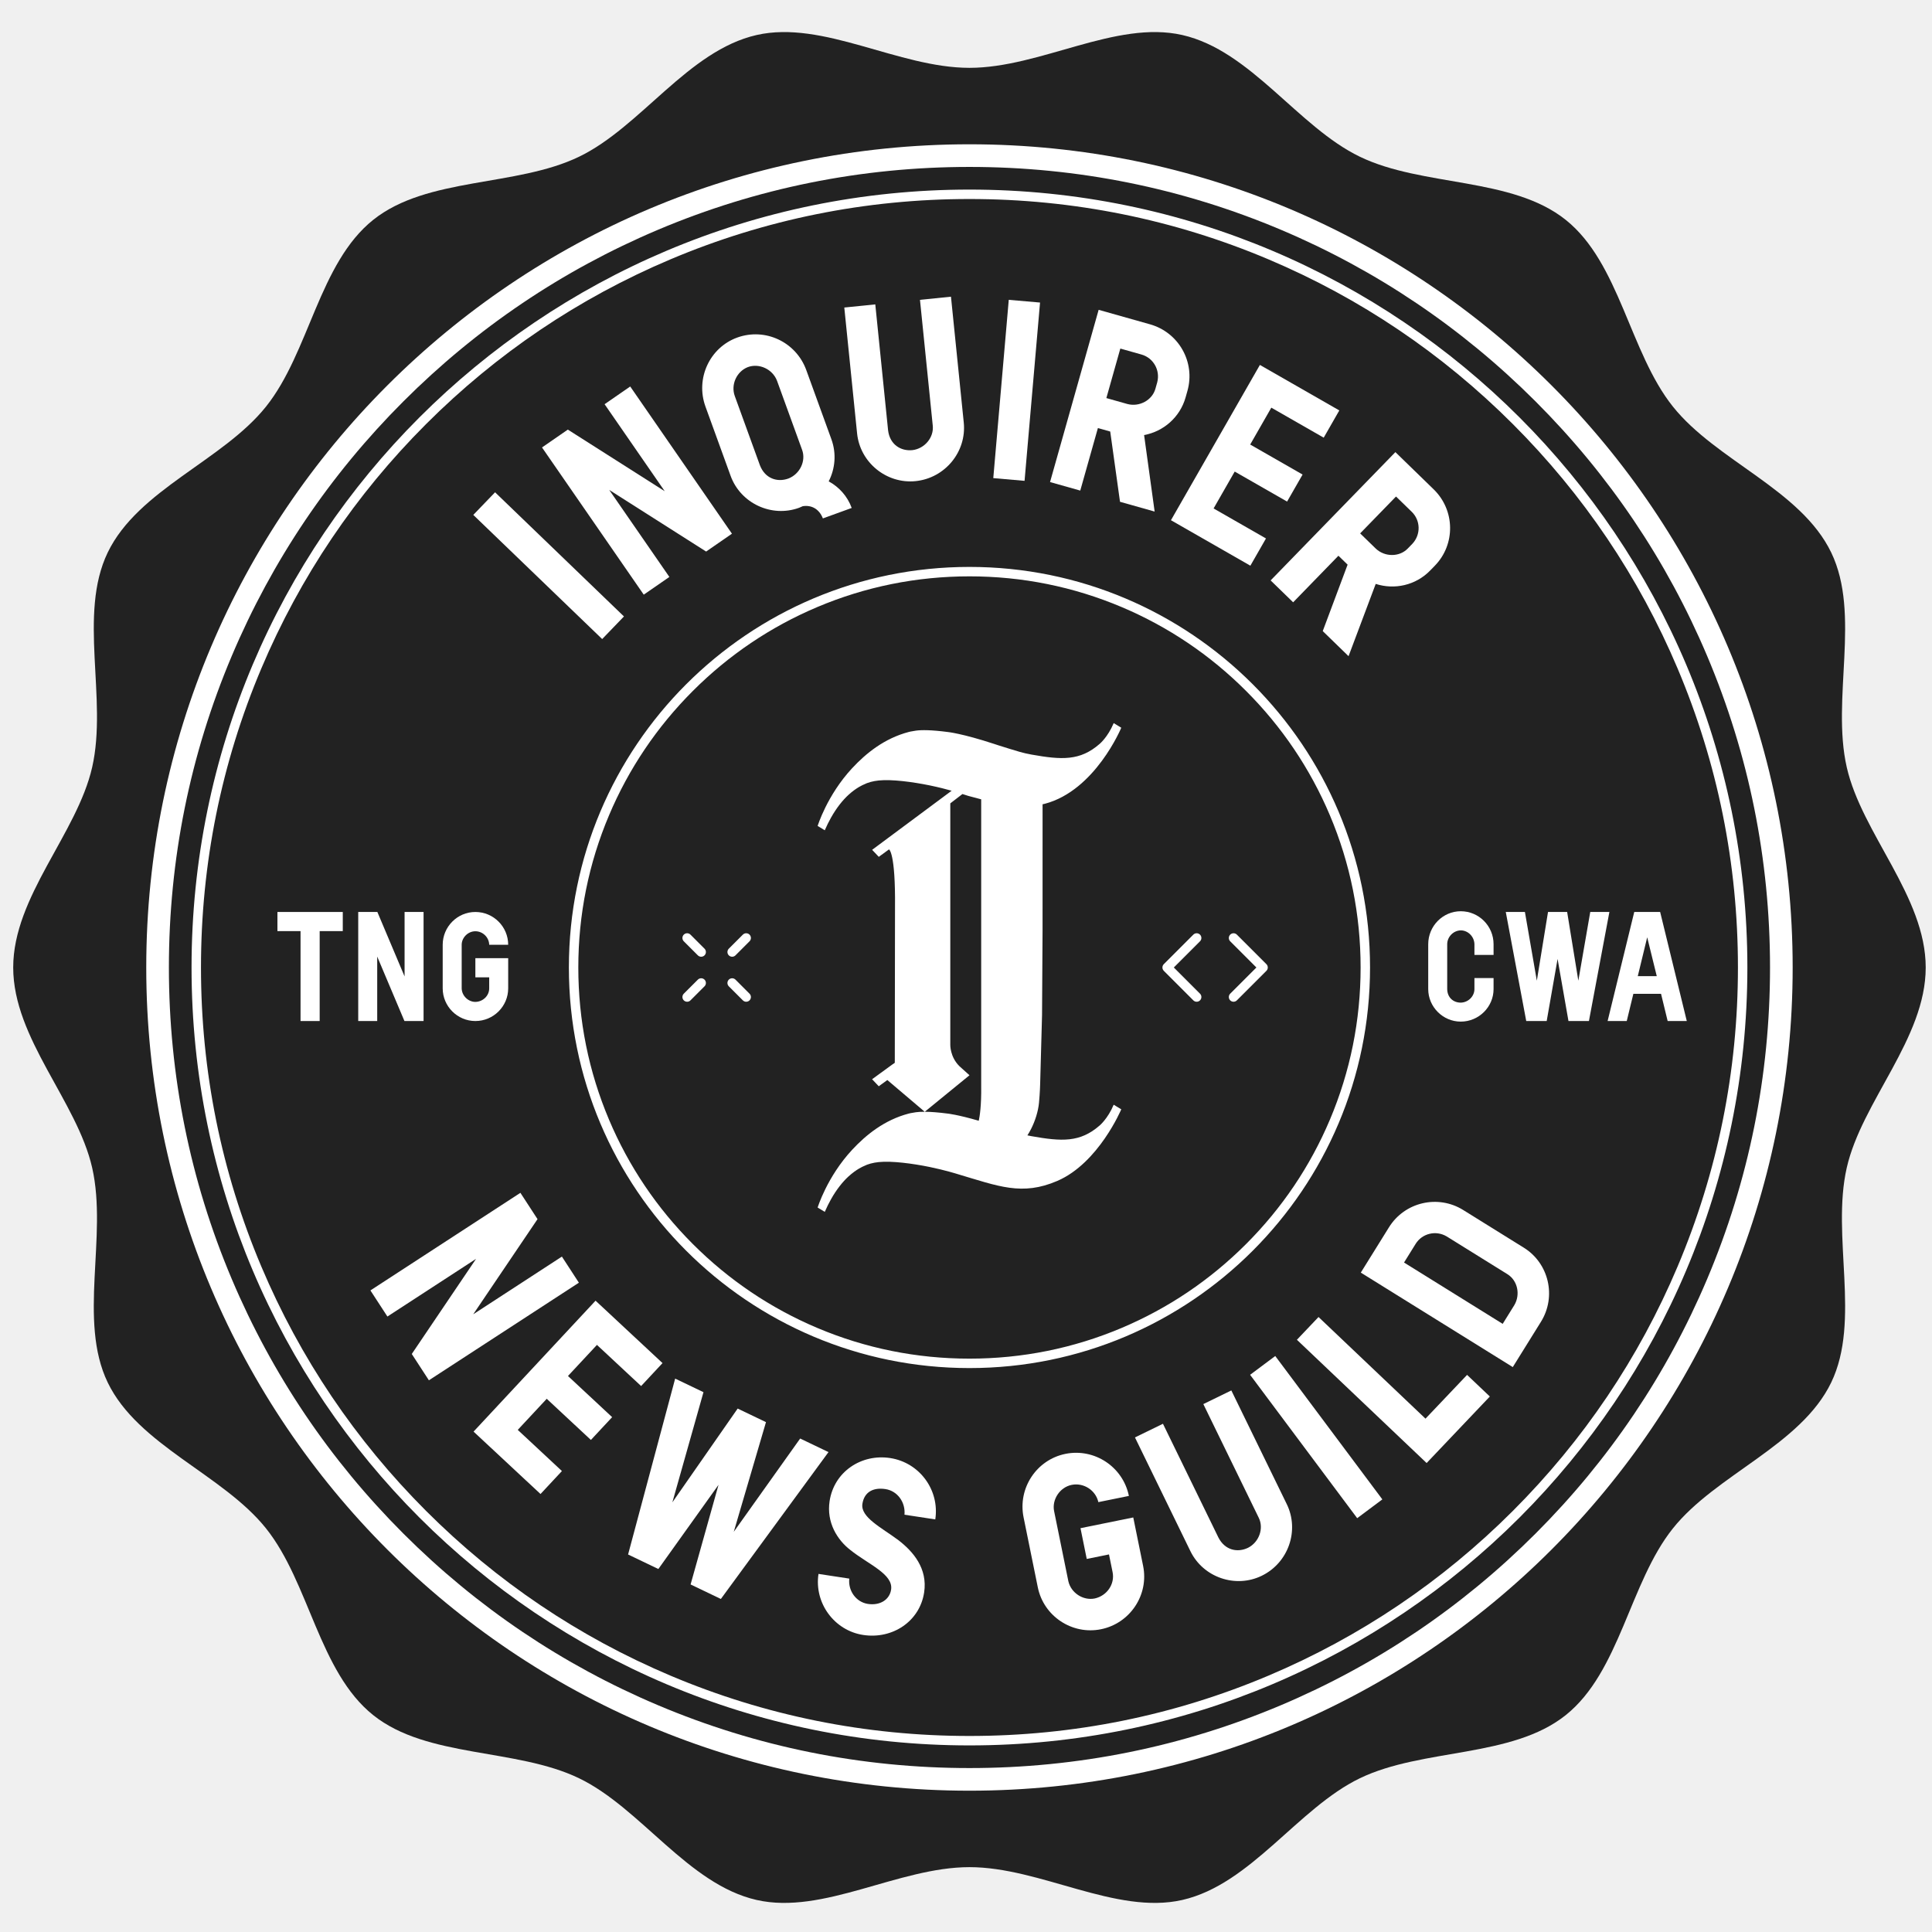
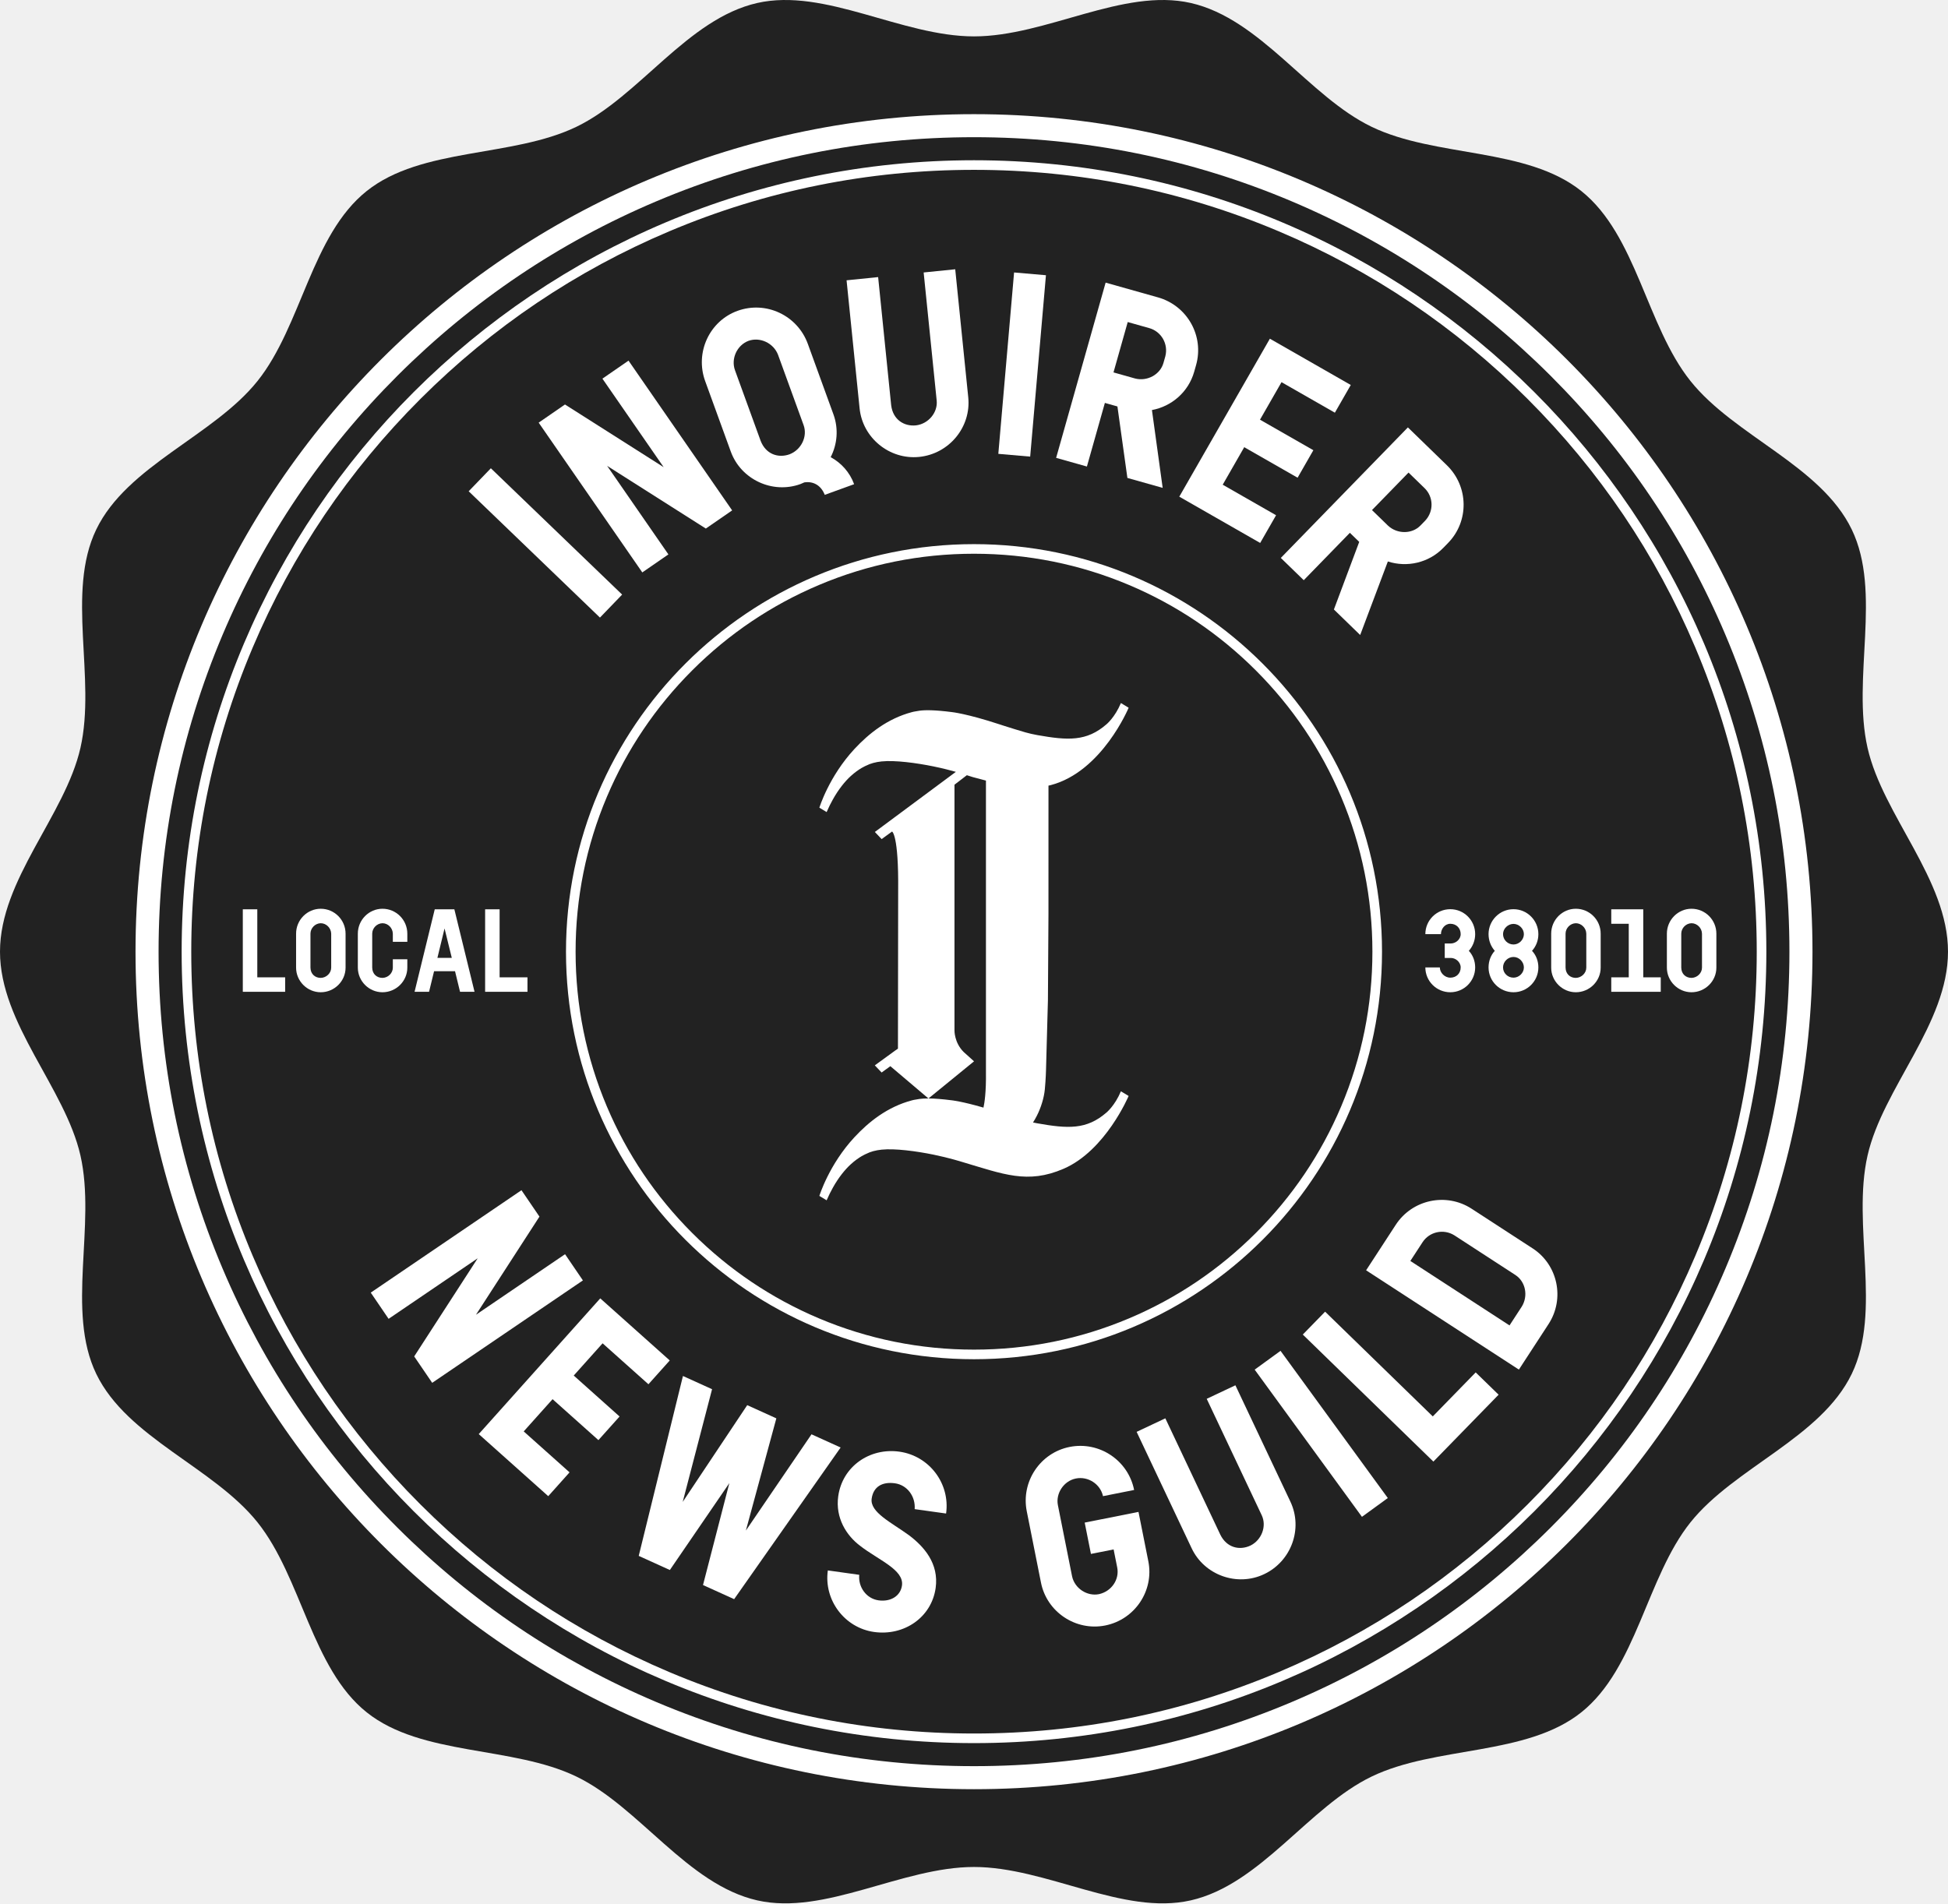
- <svg xmlns="http://www.w3.org/2000/svg" id="Layer_1" version="1.1" viewBox="0 0 1024 1024" width="1024" height="1024">
-   <path d="M1020.667,512.792c0,37.627-33.852,70.943-41.854,106.148-8.263,36.351,7.585,81.015-8.238,113.811-16.083,33.337-61.049,48.706-83.914,77.341-22.977,28.775-28.034,75.995-56.809,98.972-28.635,22.865-75.758,17.367-109.096,33.45-32.796,15.822-57.775,56.248-94.126,64.511-35.205,8.002-75.17-17.399-112.797-17.399s-77.592,25.402-112.797,17.399c-36.351-8.263-61.33-48.689-94.126-64.511-33.337-16.083-80.461-10.585-109.096-33.451-28.775-22.977-33.832-70.197-56.809-98.972-22.865-28.635-67.83-44.004-83.914-77.341-15.822-32.796.025-77.459-8.237-113.811-8.002-35.205-41.854-68.521-41.854-106.148s33.852-70.943,41.854-106.148c8.263-36.351-7.585-81.015,8.238-113.811,16.083-33.337,61.049-48.706,83.914-77.341,22.977-28.775,28.034-75.995,56.809-98.972,28.635-22.865,75.758-17.367,109.096-33.45,32.796-15.822,57.775-56.248,94.126-64.511,35.205-8.002,75.17,17.399,112.797,17.399s77.592-25.402,112.797-17.399c36.351,8.263,61.33,48.689,94.126,64.511,33.337,16.083,80.461,10.585,109.096,33.451s33.832,70.197,56.809,98.972,67.83,44.004,83.914,77.341c15.822,32.796-.025,77.459,8.237,113.811,8.002,35.205,41.854,68.521,41.854,106.148Z" fill="#222" />
-   <path d="M513.834,88.476c57.288,0,112.855,11.217,165.159,33.34,50.526,21.371,95.905,51.967,134.878,90.939s69.569,84.352,90.939,134.877c22.123,52.304,33.34,107.872,33.34,165.159s-11.217,112.855-33.34,165.159c-21.371,50.526-51.967,95.905-90.939,134.878s-84.352,69.569-134.878,90.939c-52.304,22.123-107.872,33.34-165.159,33.34s-112.855-11.217-165.159-33.34c-50.526-21.371-95.905-51.967-134.878-90.939s-69.569-84.352-90.939-134.878c-22.123-52.304-33.34-107.872-33.34-165.159s11.217-112.855,33.34-165.159c21.371-50.526,51.967-95.905,90.939-134.877s84.352-69.569,134.878-90.939c52.304-22.123,107.872-33.34,165.159-33.34M513.834,76.476c-240.971,0-436.316,195.345-436.316,436.316s195.345,436.316,436.316,436.316,436.316-195.345,436.316-436.316S754.804,76.476,513.834,76.476h0Z" fill="#fff" />
-   <path d="M513.834,105.481c54.989,0,108.33,10.768,158.542,32.006,48.502,20.514,92.062,49.884,129.47,87.292,37.408,37.408,66.778,80.968,87.292,129.47,21.238,50.212,32.006,103.553,32.006,158.542s-10.768,108.33-32.006,158.542c-20.514,48.502-49.884,92.062-87.292,129.47s-80.968,66.778-129.47,87.292c-50.212,21.238-103.553,32.006-158.542,32.006s-108.33-10.768-158.542-32.006c-48.502-20.514-92.062-49.884-129.47-87.292s-66.778-80.968-87.292-129.47c-21.238-50.212-32.006-103.553-32.006-158.542s10.768-108.33,32.006-158.542c20.514-48.502,49.884-92.062,87.292-129.47,37.408-37.408,80.968-66.778,129.47-87.292,50.212-21.238,103.553-32.006,158.542-32.006M513.834,100.481c-227.713,0-412.311,184.598-412.311,412.311s184.598,412.311,412.311,412.311,412.311-184.598,412.311-412.311S741.547,100.481,513.834,100.481h0Z" fill="#fff" />
-   <path d="M594.295,587.964l-4.018-2.445c-3.132,7.493-7.508,11.068-7.508,11.068-10.356,9.016-20.084,8.449-36.011,5.621-.777-.139-1.504-.284-2.211-.438.652-1.021,1.304-2.151,1.942-3.396,2.121-4.137,3.769-9.295,4.202-13.871.513-5.397.612-9.957.612-9.957l1.001-36.534.274-44.834.01-66.894,1.22-.274c26.711-7.04,40.492-40.303,40.492-40.303l-4.018-2.445c-3.132,7.493-7.508,11.068-7.508,11.068-10.356,9.017-20.084,8.449-36.011,5.621-4.605-.817-7.886-1.907-11.61-3.042-5.193-1.588-8.13-2.579-8.13-2.579-17.112-5.621-24.764-6.363-24.764-6.363-8.673-1.12-13.836-1.13-16.813-.712-2.589.363-3.824.712-3.824.712-12.885,3.391-22.638,11.297-29.987,19.213-13.303,14.334-18.267,30.589-18.267,30.589l3.779,2.295c1.055-2.44,2.151-4.63,3.291-6.662,2.932-5.243,6.208-9.285,9.191-12.029,4.441-4.083,8.11-5.506,8.11-5.506,2.181-1.135,4.929-1.877,8.026-2.196,6.886-.712,17.988.762,26.975,2.599,4.814.986,9.012,2.091,11.65,2.838l-42.145,31.316,3.53,3.719,5.417-3.948s3.465,1.484,3.181,30.694l-.115,82.423-1.319.901-10.714,7.802,3.54,3.729,4.541-3.306,19.81,16.813s-.025.005-.03.01c-1.937-.01-3.465.085-4.64.249-2.589.363-3.824.712-3.824.712-12.885,3.391-22.638,11.297-29.987,19.213-13.303,14.334-18.267,30.589-18.267,30.589l3.779,2.295c1.055-2.44,2.151-4.63,3.291-6.662,2.932-5.243,6.208-9.285,9.191-12.029,4.441-4.083,8.11-5.506,8.11-5.506,2.181-1.135,4.929-1.877,8.026-2.196,6.886-.712,17.988.762,26.975,2.599,8.16,1.673,14.573,3.699,14.573,3.699,21.842,6.472,34.338,11.78,53.133,3.664,21.862-9.44,33.85-37.928,33.85-37.928h0ZM490.15,589.258l23.699-19.347-5.412-4.879c-4.939-4.939-4.76-11.242-4.76-11.242v-127.989l6.433-4.944,3.122.991s2.848.782,6.816,1.807v151.901c.149,10.401-.752,16.051-1.289,18.466-11.332-3.296-16.505-3.804-16.505-3.804-5.073-.657-8.912-.926-11.849-.956-.149-.005-.254-.005-.254-.005h0Z" fill="#fff" />
-   <g>
-     <polyline points="653.801 528.443 669.451 512.792 653.801 497.142" fill="none" stroke="#fff" stroke-linecap="round" stroke-linejoin="round" stroke-width="5" />
-     <polyline points="634.259 528.443 618.609 512.792 634.259 497.142" fill="none" stroke="#fff" stroke-linecap="round" stroke-linejoin="round" stroke-width="5" />
-   </g>
-   <g>
-     <line x1="395.498" y1="497.142" x2="388.053" y2="504.587" fill="none" stroke="#fff" stroke-linecap="round" stroke-miterlimit="10" stroke-width="5" />
-     <line x1="371.642" y1="520.998" x2="364.198" y2="528.443" fill="none" stroke="#fff" stroke-linecap="round" stroke-miterlimit="10" stroke-width="5" />
-     <line x1="395.498" y1="528.443" x2="388.053" y2="520.998" fill="none" stroke="#fff" stroke-linecap="round" stroke-miterlimit="10" stroke-width="5" />
-     <line x1="371.642" y1="504.587" x2="364.198" y2="497.142" fill="none" stroke="#fff" stroke-linecap="round" stroke-miterlimit="10" stroke-width="5" />
-   </g>
-   <g>
-     <circle cx="512" cy="512.792" r="310.478" fill="none" />
-     <path d="M227.324,731.585l-9.075-13.946,34.075-50.424-46.99,30.576-9.006-13.84,79.498-51.729,9.075,13.947-34.076,50.424,46.991-30.576,9.005,13.84-79.497,51.728Z" fill="#fff" />
-     <path d="M301.037,729.305l23.411,21.816-11.258,12.08-23.41-21.816-15.358,16.481,23.41,21.816-11.345,12.174-35.49-33.074,64.663-69.39,35.491,33.074-11.345,12.173-23.411-21.815-15.358,16.48Z" fill="#fff" />
-     <path d="M382.071,847.487l-16.045-7.691,14.807-52.807-31.891,44.618-16.045-7.69,24.953-93.227,15.006,7.193-16.488,58.389,34.611-49.702,15.007,7.192-17.065,58.112,35.188-49.426,15.006,7.192-57.044,77.846Z" fill="#fff" />
-     <path d="M460.008,850.111c6.327.965,11.462-2.137,12.292-7.578,1.255-8.225-12.075-13.366-21.651-21.042-6.829-5.314-12.68-14.494-10.942-25.883,2.374-15.564,16.784-25.149,32.096-22.814,15.564,2.375,26.289,16.959,23.914,32.523l-16.323-2.49c.604-6.511-3.646-12.598-10.1-13.582-6.454-.984-11.239,1.522-12.204,7.85-1.081,7.086,10.128,12.551,19.08,19.226,7.764,5.976,15.59,14.938,13.641,27.719-2.336,15.312-16.746,24.896-32.311,22.522-15.312-2.336-26.035-16.92-23.681-32.358l16.324,2.49c-.712,6.365,3.539,12.452,9.865,13.418Z" fill="#fff" />
-     <path d="M605.881,829.996c3.11,15.303-6.882,30.395-22.31,33.531-15.303,3.11-30.395-6.883-33.506-22.185l-7.547-37.127c-3.136-15.427,6.856-30.52,22.159-33.63,15.428-3.137,30.52,6.856,33.656,22.284l-16.181,3.289c-1.426-6.371-7.864-10.418-14.136-9.143-6.396,1.3-10.543,7.89-9.319,13.91l7.548,37.127c1.4,6.246,7.864,10.417,14.011,9.168,6.496-1.451,10.719-7.665,9.444-13.937l-1.913-9.406-11.79,2.396-3.314-16.306,27.971-5.686,5.227,25.712Z" fill="#fff" />
-     <path d="M682.025,797.246c6.787,13.922.891,31.035-13.261,37.935-13.921,6.787-31.035.892-37.822-13.03l-29.392-60.286,14.841-7.236,29.393,60.287c3.424,6.731,10.107,8.173,15.745,5.425,5.812-2.977,8.402-10.221,5.654-15.857l-29.393-60.287,14.842-7.236,29.393,60.287Z" fill="#fff" />
-     <path d="M662.579,728.674l13.332-9.958,56.76,75.993-13.332,9.958-56.76-75.993Z" fill="#fff" />
-     <path d="M789.645,740.177l-33.503,35.26-68.756-65.33,11.461-12.062,56.694,53.868,22.041-23.197,12.062,11.462Z" fill="#fff" />
-     <path d="M736.19,650.485c8.312-13.37,25.94-17.482,39.312-9.17l32.176,20.004c13.262,8.245,17.374,25.873,9.062,39.244l-14.936,24.023-80.549-50.078,14.936-24.023ZM802.607,691.777c3.339-5.611,1.787-13.057-3.647-16.436l-32.177-20.004c-5.72-3.405-13.015-1.61-16.462,3.934l-6.149,9.892,52.286,32.507,6.149-9.893Z" fill="#fff" />
-   </g>
-   <g>
-     <circle cx="512" cy="512.792" r="307.071" fill="none" />
-     <path d="M250.854,272.91l11.543-11.985,68.314,65.804-11.546,11.983-68.312-65.802Z" fill="#fff" />
-     <path d="M387.951,282.87l-13.688,9.461-51.353-32.657,31.873,46.119-13.583,9.388-53.923-78.023,13.688-9.46,51.354,32.656-31.873-46.118,13.582-9.388,53.923,78.022Z" fill="#fff" />
-     <path d="M440.662,232.825c2.751,7.58,1.991,15.616-1.434,22.307,5.423,2.935,9.925,7.835,12.195,14.091l-15.278,5.547c-1.955-5.009-6.021-7.209-10.659-6.479l-2.001.862c-14.558,5.285-30.957-2.377-36.242-16.936l-13.321-36.694c-5.416-14.918,2.247-31.317,16.805-36.603,14.798-5.372,31.197,2.291,36.613,17.21l13.322,36.694ZM402.764,246.583c2.697,7.055,9.192,9.19,15.087,7.051,6.093-2.348,9.431-9.279,7.291-15.175l-13.322-36.694c-2.348-6.092-9.399-9.387-15.414-7.203-5.973,2.304-9.146,9.312-6.963,15.327l13.321,36.694Z" fill="#fff" />
-     <path d="M510.814,223.979c1.565,15.408-9.875,29.436-25.537,31.027-15.407,1.565-29.436-9.874-31.001-25.282l-6.781-66.726,16.427-1.669,6.78,66.725c.891,7.501,6.666,11.159,12.906,10.525,6.48-.787,11.413-6.692,10.779-12.932l-6.78-66.726,16.426-1.669,6.781,66.726Z" fill="#fff" />
-     <path d="M534.665,158.918l16.578,1.439-8.204,94.494-16.578-1.439,8.204-94.494Z" fill="#fff" />
-     <path d="M581.91,226.877l-9.349,33.141-16.016-4.519,25.755-91.288,27.227,7.682c15.275,4.31,24.119,20.105,19.844,35.258l-.974,3.45c-2.988,10.595-11.755,18.097-22,19.993l5.587,40.546-18.357-5.179-5.187-37.241-6.53-1.843ZM586.395,210.985l11.21,3.163c6.318,1.649,13.074-2.03,14.779-8.066l.973-3.45c1.684-6.44-2.065-12.951-8.348-14.725l-11.212-3.162-7.402,26.24Z" fill="#fff" />
-     <path d="M662.629,235.614l27.767,15.904-8.207,14.327-27.766-15.904-11.196,19.547,27.767,15.904-8.271,14.438-42.094-24.108,47.14-82.3,42.093,24.111-8.27,14.438-27.767-15.903-11.196,19.547Z" fill="#fff" />
-     <path d="M709.397,294.548l-24.004,24.686-11.931-11.602,66.124-68,20.281,19.722c11.38,11.064,11.633,29.164.656,40.453l-2.498,2.569c-7.675,7.892-18.956,10.313-28.867,7.103l-14.4,38.311-13.674-13.297,13.176-35.216-4.863-4.729ZM720.909,282.709l8.351,8.121c4.77,4.459,12.464,4.441,16.837-.055l2.498-2.57c4.548-4.86,4.353-12.372-.328-16.922l-8.351-8.121-19.007,19.547Z" fill="#fff" />
-   </g>
-   <path d="M513.834,305.476c27.99,0,55.14,5.481,80.695,16.29,24.686,10.442,46.858,25.391,65.899,44.432,19.041,19.041,33.99,41.213,44.432,65.899,10.809,25.556,16.29,52.706,16.29,80.695s-5.481,55.14-16.29,80.695c-10.442,24.686-25.391,46.858-44.432,65.899-19.041,19.041-41.213,33.99-65.899,44.432-25.556,10.809-52.706,16.29-80.695,16.29s-55.14-5.481-80.695-16.29c-24.686-10.442-46.858-25.391-65.899-44.432-19.041-19.041-33.99-41.213-44.432-65.899-10.809-25.556-16.29-52.706-16.29-80.695s5.481-55.14,16.29-80.695c10.442-24.686,25.391-46.858,44.432-65.899,19.041-19.041,41.213-33.99,65.899-44.432,25.556-10.809,52.706-16.29,80.695-16.29M513.834,300.476c-117.259,0-212.316,95.057-212.316,212.316s95.057,212.316,212.316,212.316,212.316-95.057,212.316-212.316-95.057-212.316-212.316-212.316h0Z" fill="#fff" />
-   <g>
-     <path d="M169.434,493.506v47.66h-10.141v-47.66h-12.248v-10.139h34.635v10.139h-12.246Z" fill="#fff" />
-     <path d="M224.5,541.166h-10.139l-14.432-34.164v34.164h-10.062v-57.799h10.141l14.43,34.164v-34.164h10.062v57.799Z" fill="#fff" />
-     <path d="M269.35,523.85c0,9.516-7.801,17.316-17.395,17.316-9.516,0-17.316-7.801-17.316-17.316v-23.088c0-9.596,7.801-17.395,17.316-17.395,9.594,0,17.395,7.799,17.395,17.395h-10.062c-.078-3.979-3.432-7.178-7.332-7.178-3.979,0-7.254,3.434-7.254,7.178v23.088c.078,3.9,3.432,7.176,7.254,7.176,4.057-.078,7.332-3.275,7.332-7.176v-5.85h-7.332v-10.141h17.395v15.99Z" fill="#fff" />
-   </g>
-   <g>
-     <path d="M781.48,500.449c-.078-3.979-3.354-7.332-7.254-7.332-3.9.078-7.177,3.432-7.177,7.332v23.791c.078,4.602,3.354,7.176,7.177,7.176,3.978-.078,7.254-3.354,7.254-7.176v-5.852h10.141v5.852c0,9.438-7.801,17.238-17.395,17.238-9.438,0-17.239-7.801-17.239-17.238v-23.791c0-9.672,7.801-17.473,17.239-17.473,9.594,0,17.395,7.801,17.395,17.473v5.693h-10.141v-5.693Z" fill="#fff" />
-     <path d="M842.165,541.166h-10.843l-5.771-32.916-5.772,32.916h-10.843l-10.842-57.799h10.141l6.317,36.426,5.929-36.426h10.141l5.928,36.426,6.318-36.426h10.141l-10.843,57.799Z" fill="#fff" />
-     <path d="M865.719,526.736l-3.51,14.43h-10.141l14.118-57.799h13.729l14.118,57.799h-10.14l-3.511-14.43h-14.664ZM873.051,496.783l-4.992,20.592h10.062l-5.07-20.592Z" fill="#fff" />
-   </g>
+ <svg xmlns="http://www.w3.org/2000/svg" width="440" height="430" viewBox="0 0 440 430" fill="none">
+   <path d="M440 215C440 231.317 425.306 245.765 421.833 261.031C418.246 276.795 425.125 296.163 418.257 310.385C411.276 324.842 391.757 331.506 381.832 343.924C371.907 356.341 369.664 376.879 357.173 386.843C344.744 396.758 324.289 394.374 309.818 401.349C295.583 408.21 284.74 425.74 268.961 429.324C253.68 432.794 236.332 421.779 220 421.779C203.667 421.779 186.32 432.794 171.038 429.324C155.259 425.74 144.417 408.21 130.181 401.349C115.711 394.374 95.256 396.758 82.826 386.843C70.397 376.927 68.141 356.402 58.167 343.924C48.194 331.445 28.724 324.841 21.743 310.385C14.875 296.163 21.754 276.795 18.168 261.031C14.694 245.764 0 231.317 0 215C0 198.683 14.694 184.235 18.168 168.969C21.754 153.205 14.875 133.837 21.743 119.615C28.724 105.158 48.243 98.494 58.168 86.076C68.141 73.598 70.336 53.121 82.827 43.157C95.256 33.242 115.711 35.626 130.182 28.651C144.417 21.79 155.26 4.26 171.039 0.676C186.32 -2.794 203.668 8.221 220 8.221C236.333 8.221 253.68 -2.794 268.962 0.676C284.741 4.26 295.583 21.79 309.819 28.651C324.289 35.626 344.744 33.242 357.174 43.157C369.664 53.121 371.859 73.598 381.833 86.076C391.806 98.555 411.276 105.159 418.257 119.615C425.125 133.837 418.246 153.205 421.833 168.969C425.306 184.236 440 198.683 440 215Z" fill="#222222" />
+   <path d="M220 30.996C244.867 30.996 268.987 35.86 291.69 45.454C313.622 54.721 333.32 67.989 350.237 84.89C367.153 101.79 380.434 121.469 389.71 143.379C399.313 166.06 404.182 190.157 404.182 215C404.182 239.842 399.313 263.939 389.71 286.621C380.434 308.531 367.153 328.21 350.237 345.11C333.32 362.011 313.622 375.279 291.69 384.546C268.987 394.14 244.867 399.004 220 399.004C195.134 399.004 171.014 394.14 148.31 384.546C126.378 375.279 106.681 362.011 89.764 345.11C72.847 328.21 59.566 308.531 50.29 286.621C40.687 263.939 35.818 239.842 35.818 215C35.818 190.157 40.687 166.06 50.29 143.379C59.567 121.468 72.847 101.79 89.764 84.89C106.68 67.989 126.378 54.721 148.31 45.454C171.014 35.86 195.134 30.996 220 30.996ZM220 25.792C115.403 25.792 30.61 110.503 30.61 215C30.61 319.497 115.403 404.208 220 404.208C324.598 404.208 409.391 319.497 409.391 215C409.391 110.503 324.597 25.792 220 25.792Z" fill="white" />
+   <path d="M220 38.37C243.869 38.37 267.023 43.04 288.818 52.25C309.871 61.146 328.779 73.882 345.017 90.104C361.255 106.326 374.003 125.215 382.908 146.248C392.126 168.023 396.8 191.154 396.8 215C396.8 238.846 392.126 261.977 382.908 283.751C374.003 304.784 361.255 323.674 345.017 339.896C328.779 356.118 309.871 368.854 288.818 377.75C267.023 386.96 243.869 391.629 220 391.629C196.131 391.629 172.978 386.96 151.182 377.75C130.129 368.854 111.221 356.118 94.984 339.896C78.746 323.674 65.997 304.784 57.093 283.751C47.874 261.977 43.2 238.846 43.2 215C43.2 191.154 47.874 168.023 57.093 146.248C65.997 125.215 78.746 106.326 94.984 90.104C111.221 73.882 130.129 61.146 151.182 52.25C172.978 43.04 196.131 38.37 220 38.37ZM220 36.202C121.157 36.202 41.029 116.253 41.029 215C41.029 313.748 121.157 393.798 220 393.798C318.843 393.798 398.971 313.748 398.971 215C398.971 116.253 318.843 36.202 220 36.202Z" fill="white" />
+   <path d="M254.926 247.598L253.182 246.538C251.822 249.788 249.923 251.338 249.923 251.338C245.427 255.248 241.205 255.002 234.291 253.775C233.954 253.715 233.639 253.652 233.332 253.585C233.615 253.143 233.898 252.653 234.175 252.113C235.095 250.319 235.811 248.082 235.999 246.098C236.221 243.757 236.264 241.78 236.264 241.78L236.699 225.937L236.818 206.495L236.822 177.486L237.352 177.367C248.946 174.314 254.928 159.89 254.928 159.89L253.184 158.83C251.824 162.079 249.925 163.629 249.925 163.629C245.43 167.54 241.207 167.293 234.294 166.067C232.295 165.713 230.871 165.24 229.254 164.748C227 164.059 225.725 163.629 225.725 163.629C218.297 161.192 214.976 160.87 214.976 160.87C211.211 160.384 208.97 160.38 207.678 160.561C206.554 160.719 206.018 160.87 206.018 160.87C200.425 162.341 196.192 165.769 193.002 169.202C187.227 175.418 185.073 182.467 185.073 182.467L186.713 183.462C187.171 182.404 187.647 181.454 188.141 180.573C189.414 178.299 190.836 176.546 192.131 175.356C194.059 173.586 195.651 172.969 195.651 172.969C196.598 172.477 197.791 172.155 199.135 172.017C202.124 171.708 206.943 172.347 210.844 173.144C212.934 173.571 214.756 174.05 215.901 174.374L197.607 187.954L199.139 189.567L201.491 187.855C201.491 187.855 202.995 188.499 202.871 201.166L202.822 236.908L202.249 237.299L197.598 240.682L199.135 242.299L201.106 240.866L209.705 248.157C209.705 248.157 209.694 248.159 209.692 248.161C208.851 248.157 208.188 248.198 207.678 248.269C206.554 248.426 206.018 248.578 206.018 248.578C200.425 250.048 196.192 253.477 193.002 256.909C187.227 263.125 185.073 270.174 185.073 270.174L186.713 271.169C187.171 270.111 187.647 269.162 188.141 268.28C189.414 266.007 190.836 264.254 192.131 263.064C194.059 261.294 195.651 260.676 195.651 260.676C196.598 260.184 197.791 259.862 199.135 259.724C202.124 259.415 206.943 260.055 210.844 260.851C214.386 261.577 217.17 262.455 217.17 262.455C226.651 265.262 232.075 267.564 240.233 264.044C249.723 259.951 254.926 247.597 254.926 247.597L254.926 247.598ZM209.72 248.16L220.007 239.77L217.658 237.654C215.514 235.512 215.591 232.779 215.591 232.779V177.277L218.384 175.133L219.739 175.562C219.739 175.562 220.975 175.902 222.698 176.346V242.218C222.762 246.728 222.371 249.178 222.138 250.225C217.219 248.796 214.974 248.576 214.974 248.576C212.772 248.291 211.105 248.174 209.83 248.161C209.766 248.159 209.72 248.159 209.72 248.159L209.72 248.16Z" fill="white" />
+   <path d="M97.621 312.403L93.557 306.436L107.897 284.269L87.775 297.946L83.743 292.025L117.785 268.888L121.848 274.854L107.509 297.021L127.63 283.345L131.662 289.265L97.621 312.403Z" fill="white" />
+   <path d="M129.59 310.758L139.944 320.009L135.166 325.346L124.812 316.096L118.293 323.378L128.648 332.628L123.833 338.007L108.136 323.983L135.581 293.324L151.278 307.347L146.463 312.726L136.109 303.476L129.59 310.758H129.59Z" fill="white" />
+   <path d="M165.821 361.275L158.79 358.086L164.739 335.059L151.303 354.69L144.271 351.5L154.259 310.86L160.836 313.843L154.207 339.304L168.779 317.446L175.355 320.429L168.473 345.776L183.297 324.032L189.874 327.015L165.821 361.275Z" fill="white" />
+   <path d="M198.437 361.542C201.188 361.927 203.4 360.555 203.731 358.191C204.232 354.617 198.419 352.459 194.221 349.182C191.229 346.914 188.641 342.964 189.334 338.017C190.281 331.255 196.485 327.022 203.143 327.953C209.911 328.9 214.643 335.166 213.696 341.928L206.597 340.936C206.825 338.109 204.948 335.492 202.141 335.1C199.335 334.708 197.271 335.82 196.886 338.569C196.455 341.647 201.349 343.957 205.27 346.803C208.672 349.353 212.116 353.198 211.338 358.75C210.406 365.402 204.203 369.635 197.434 368.689C190.776 367.758 186.044 361.491 186.984 354.784L194.082 355.777C193.807 358.541 195.685 361.158 198.436 361.542L198.437 361.542Z" fill="white" />
+   <path d="M259.378 352.722C260.7 359.364 256.335 365.891 249.633 367.223C242.985 368.544 236.452 364.184 235.129 357.543L231.92 341.429C230.586 334.733 234.951 328.206 241.599 326.885C248.301 325.552 254.834 329.913 256.168 336.609L249.139 338.006C248.531 335.241 245.744 333.475 243.019 334.016C240.24 334.569 238.429 337.419 238.949 340.032L242.159 356.145C242.755 358.857 245.553 360.677 248.224 360.147C251.046 359.529 252.89 356.842 252.348 354.12L251.535 350.038L246.413 351.056L245.003 343.979L257.155 341.564L259.378 352.723V352.722Z" fill="white" />
+   <path d="M291.472 339.262C294.342 345.336 291.689 352.725 285.509 355.639C279.43 358.507 272.033 355.857 269.164 349.783L256.735 323.48L263.217 320.423L275.646 346.726C277.095 349.664 279.988 350.325 282.45 349.164C284.989 347.906 286.153 344.778 284.991 342.319L272.563 316.016L279.044 312.959L291.473 339.262H291.472Z" fill="white" />
+   <path d="M283.398 309.423L289.238 305.176L313.468 338.43L307.628 342.676L283.398 309.423Z" fill="white" />
+   <path d="M338.494 315.084L323.762 330.196L294.266 301.497L299.306 296.328L323.627 319.99L333.319 310.049L338.494 315.084Z" fill="white" />
+   <path d="M315.265 276.7C318.992 270.978 326.679 269.353 332.406 273.077L346.191 282.037C351.873 285.73 353.499 293.41 349.772 299.132L343.075 309.414L308.568 286.982L315.265 276.7ZM343.718 295.197C345.217 292.794 344.611 289.552 342.282 288.039L328.498 279.078C326.046 277.551 322.864 278.263 321.318 280.636L318.56 284.87L340.96 299.431L343.718 295.197Z" fill="white" />
+   <path d="M105.861 110.987L110.872 105.79L140.524 134.326L135.513 139.522L105.861 110.987Z" fill="white" />
+   <path d="M165.371 115.306L159.429 119.409L137.138 105.247L150.973 125.247L145.078 129.318L121.671 95.483L127.613 91.381L149.904 105.542L136.069 85.543L141.965 81.472L165.371 115.306H165.371Z" fill="white" />
+   <path d="M188.25 93.604C189.445 96.891 189.115 100.376 187.628 103.278C189.981 104.55 191.936 106.676 192.922 109.388L186.29 111.794C185.441 109.621 183.676 108.668 181.663 108.984L180.794 109.359C174.475 111.65 167.357 108.327 165.063 102.014L159.281 86.102C156.93 79.632 160.256 72.521 166.576 70.229C172.999 67.899 180.117 71.223 182.468 77.692L188.25 93.604ZM171.8 99.57C172.971 102.63 175.79 103.555 178.349 102.628C180.993 101.609 182.443 98.604 181.514 96.047L175.731 80.135C174.712 77.493 171.652 76.064 169.04 77.011C166.448 78.01 165.07 81.049 166.018 83.658L171.8 99.57Z" fill="white" />
+   <path d="M218.701 89.768C219.381 96.449 214.416 102.533 207.617 103.223C200.929 103.902 194.839 98.941 194.16 92.259L191.217 63.324L198.347 62.6L201.29 91.535C201.677 94.788 204.184 96.374 206.892 96.099C209.705 95.758 211.847 93.197 211.571 90.491L208.628 61.555L215.759 60.832L218.701 89.768Z" fill="white" />
+   <path d="M229.054 61.554L236.25 62.178L232.689 103.156L225.493 102.531L229.054 61.554Z" fill="white" />
+   <path d="M249.562 91.025L245.503 105.396L238.551 103.437L249.731 63.85L261.549 67.181C268.18 69.05 272.019 75.899 270.163 82.471L269.74 83.966C268.443 88.561 264.638 91.814 260.191 92.637L262.616 110.219L254.648 107.974L252.396 91.824L249.562 91.025ZM251.508 84.134L256.375 85.505C259.117 86.22 262.05 84.625 262.789 82.007L263.212 80.511C263.943 77.718 262.316 74.895 259.588 74.126L254.722 72.754L251.508 84.134Z" fill="white" />
+   <path d="M284.599 94.814L296.652 101.71L293.09 107.923L281.038 101.027L276.178 109.503L288.23 116.4L284.64 122.661L266.369 112.206L286.83 76.518L305.102 86.973L301.512 93.234L289.46 86.337L284.599 94.814Z" fill="white" />
+   <path d="M304.9 120.37L294.481 131.075L289.302 126.044L318.004 96.556L326.808 105.108C331.747 109.906 331.857 117.756 327.093 122.651L326.008 123.765C322.677 127.187 317.78 128.237 313.478 126.845L307.227 143.458L301.292 137.692L307.012 122.421L304.9 120.37V120.37ZM309.897 115.236L313.522 118.758C315.593 120.692 318.932 120.684 320.83 118.734L321.915 117.62C323.89 115.512 323.805 112.255 321.773 110.281L318.148 106.76L309.897 115.236Z" fill="white" />
+   <path d="M220 125.098C232.15 125.098 243.935 127.475 255.027 132.162C265.743 136.69 275.367 143.173 283.632 151.43C291.897 159.687 298.386 169.302 302.918 180.007C307.61 191.089 309.989 202.863 309.989 215C309.989 227.138 307.61 238.912 302.918 249.993C298.386 260.699 291.897 270.313 283.632 278.571C275.367 286.828 265.743 293.31 255.027 297.838C243.934 302.526 232.149 304.903 220 304.903C207.851 304.903 196.066 302.526 184.973 297.838C174.258 293.31 164.634 286.828 156.369 278.571C148.103 270.313 141.615 260.699 137.082 249.993C132.39 238.911 130.011 227.138 130.011 215C130.011 202.863 132.39 191.089 137.082 180.007C141.615 169.302 148.103 159.687 156.369 151.43C164.634 143.173 174.258 136.69 184.973 132.162C196.066 127.475 207.851 125.098 220 125.098ZM220 122.93C169.102 122.93 127.841 164.151 127.841 215C127.841 265.849 169.102 307.071 220 307.071C270.899 307.071 312.16 265.849 312.16 215C312.16 164.151 270.899 122.93 220 122.93Z" fill="white" />
+   <path d="M64.41 224.064H54.844V205.427H58.116V220.794H64.41V224.064Z" fill="white" />
+   <path d="M78.055 210.935V218.606C78.055 221.649 75.538 224.165 72.441 224.165C69.395 224.165 66.878 221.649 66.878 218.606V210.935C66.878 207.817 69.395 205.302 72.441 205.302C75.538 205.302 78.055 207.817 78.055 210.935ZM74.808 218.606V210.935C74.782 209.652 73.7 208.571 72.442 208.571C71.183 208.597 70.125 209.678 70.125 210.935V218.606C70.15 220.09 71.208 220.92 72.442 220.92C73.725 220.895 74.808 219.838 74.808 218.606Z" fill="white" />
+   <path d="M88.73 210.935C88.705 209.652 87.647 208.571 86.389 208.571C85.13 208.597 84.072 209.678 84.072 210.935V218.606C84.098 220.09 85.155 220.92 86.389 220.92C87.672 220.895 88.73 219.838 88.73 218.606V216.72H92.003V218.606C92.003 221.649 89.485 224.165 86.389 224.165C83.342 224.165 80.825 221.649 80.825 218.606V210.935C80.825 207.817 83.343 205.302 86.389 205.302C89.485 205.302 92.003 207.817 92.003 210.935V212.771H88.73V210.935Z" fill="white" />
+   <path d="M98.045 219.411L96.912 224.064H93.64L98.197 205.427H102.627L107.184 224.064H103.911L102.779 219.411H98.045ZM100.412 209.753L98.8 216.393H102.048L100.412 209.753Z" fill="white" />
+   <path d="M119.142 224.064H109.576V205.427H112.848V220.794H119.142V224.064Z" fill="white" />
+   <path d="M327.738 213.148C328.795 213.123 329.928 212.243 329.928 211.036C329.928 209.678 328.946 208.696 327.586 208.696C326.328 208.696 325.472 209.879 325.472 211.036H321.947C321.947 207.917 324.465 205.402 327.586 205.402C330.683 205.402 333.201 207.917 333.201 211.036C333.201 212.469 332.672 213.802 331.766 214.808C332.672 215.764 333.201 217.097 333.201 218.556C333.201 221.649 330.683 224.165 327.586 224.165C324.465 224.165 321.947 221.649 321.947 218.556H325.22C325.22 219.713 326.278 220.87 327.586 220.87C328.971 220.87 329.928 219.889 329.928 218.556C329.928 217.323 328.77 216.418 327.738 216.418H326.328V213.148H327.738Z" fill="white" />
+   <path d="M336.222 211.036C336.222 207.942 338.74 205.402 341.861 205.402C344.958 205.402 347.475 207.942 347.475 211.036C347.475 212.494 346.947 213.802 346.04 214.808C346.947 215.764 347.475 217.097 347.475 218.556C347.475 221.649 344.958 224.165 341.861 224.165C338.74 224.165 336.222 221.649 336.222 218.556C336.222 217.097 336.751 215.764 337.632 214.808C336.751 213.802 336.222 212.494 336.222 211.036ZM339.495 211.036C339.495 212.319 340.553 213.375 341.861 213.375C343.12 213.375 344.203 212.293 344.203 211.036C344.203 209.803 343.095 208.722 341.861 208.722C340.602 208.722 339.495 209.778 339.495 211.036ZM339.495 218.556C339.495 219.838 340.553 220.87 341.861 220.87C343.12 220.87 344.203 219.789 344.203 218.556C344.203 217.323 343.145 216.192 341.861 216.192C340.602 216.192 339.495 217.248 339.495 218.556Z" fill="white" />
+   <path d="M361.549 210.935V218.606C361.549 221.649 359.031 224.165 355.935 224.165C352.888 224.165 350.371 221.649 350.371 218.606V210.935C350.371 207.817 352.889 205.302 355.935 205.302C359.031 205.302 361.549 207.817 361.549 210.935ZM358.301 218.606V210.935C358.276 209.652 357.193 208.571 355.935 208.571C354.676 208.597 353.618 209.678 353.618 210.935V218.606C353.644 220.09 354.701 220.92 355.935 220.92C357.219 220.895 358.301 219.838 358.301 218.606Z" fill="white" />
+   <path d="M363.941 220.794H367.893V208.697H363.941V205.427H371.166V220.795H375.118V224.064H363.941V220.794Z" fill="white" />
+   <path d="M387.681 210.935V218.606C387.681 221.649 385.163 224.165 382.067 224.165C379.02 224.165 376.503 221.649 376.503 218.606V210.935C376.503 207.817 379.021 205.302 382.067 205.302C385.163 205.302 387.681 207.817 387.681 210.935ZM384.433 218.606V210.935C384.408 209.652 383.325 208.571 382.067 208.571C380.808 208.597 379.751 209.678 379.751 210.935V218.606C379.776 220.09 380.833 220.92 382.067 220.92C383.351 220.895 384.433 219.838 384.433 218.606Z" fill="white" />
</svg>
